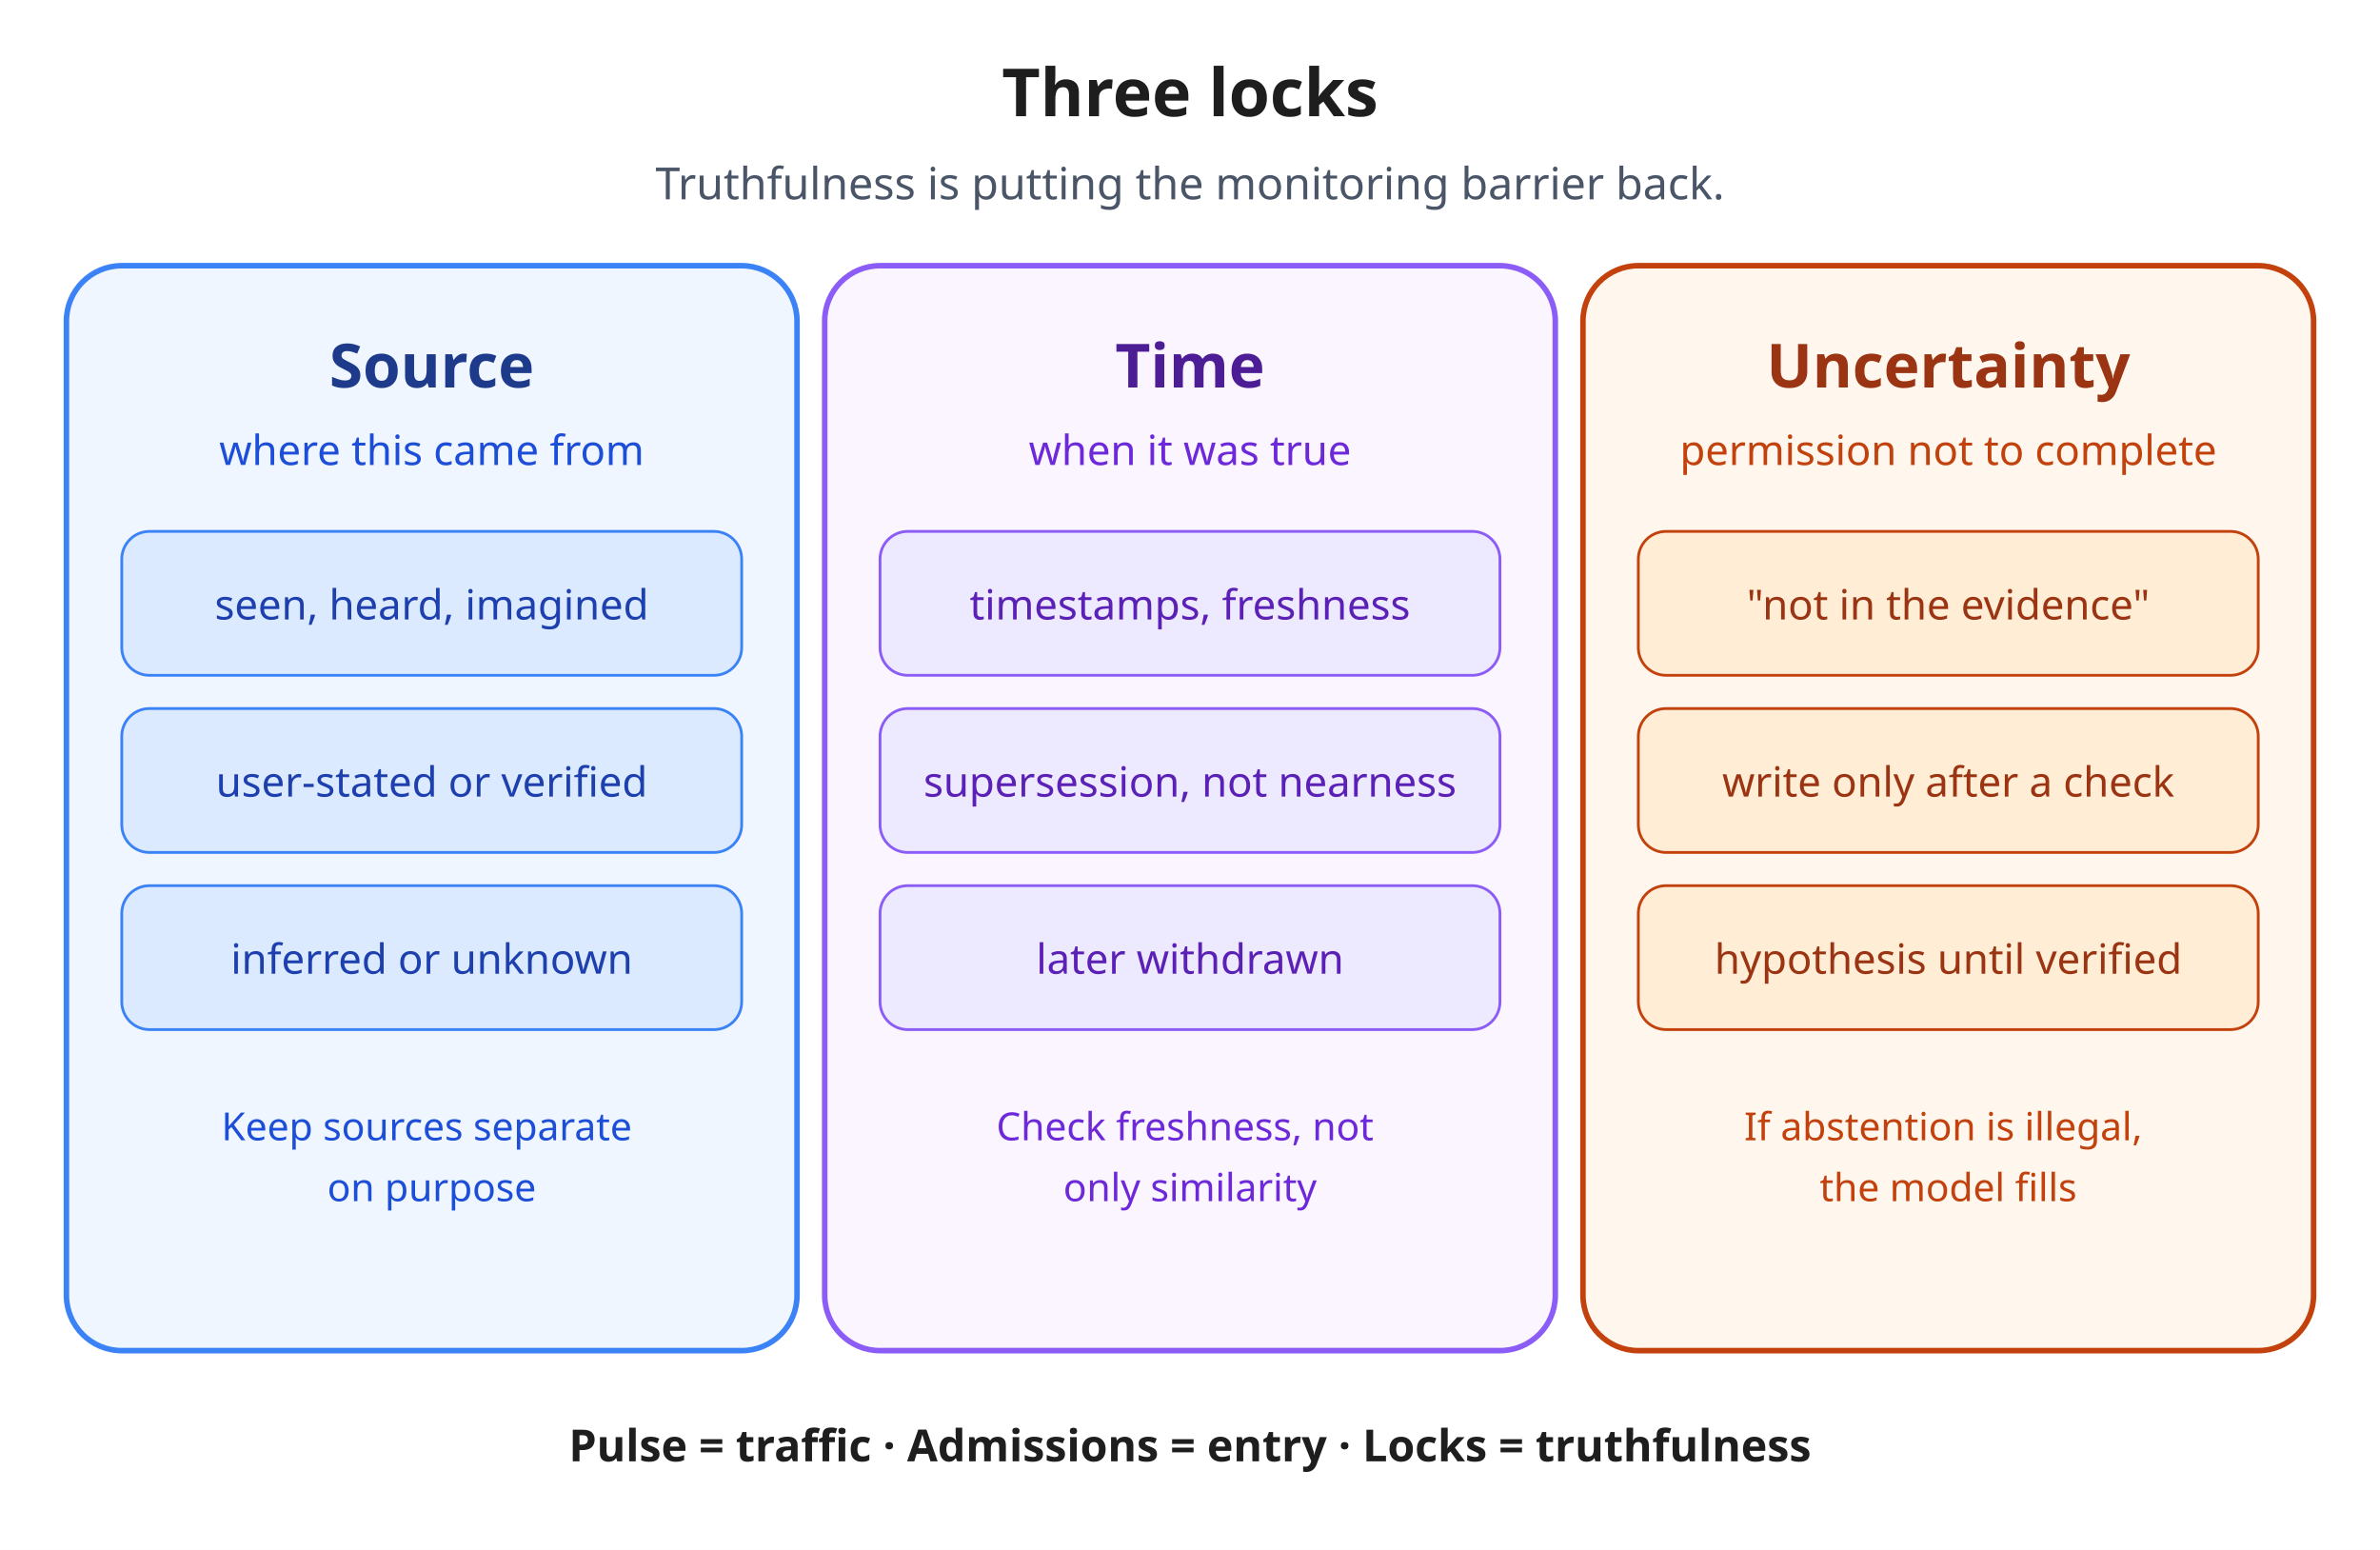
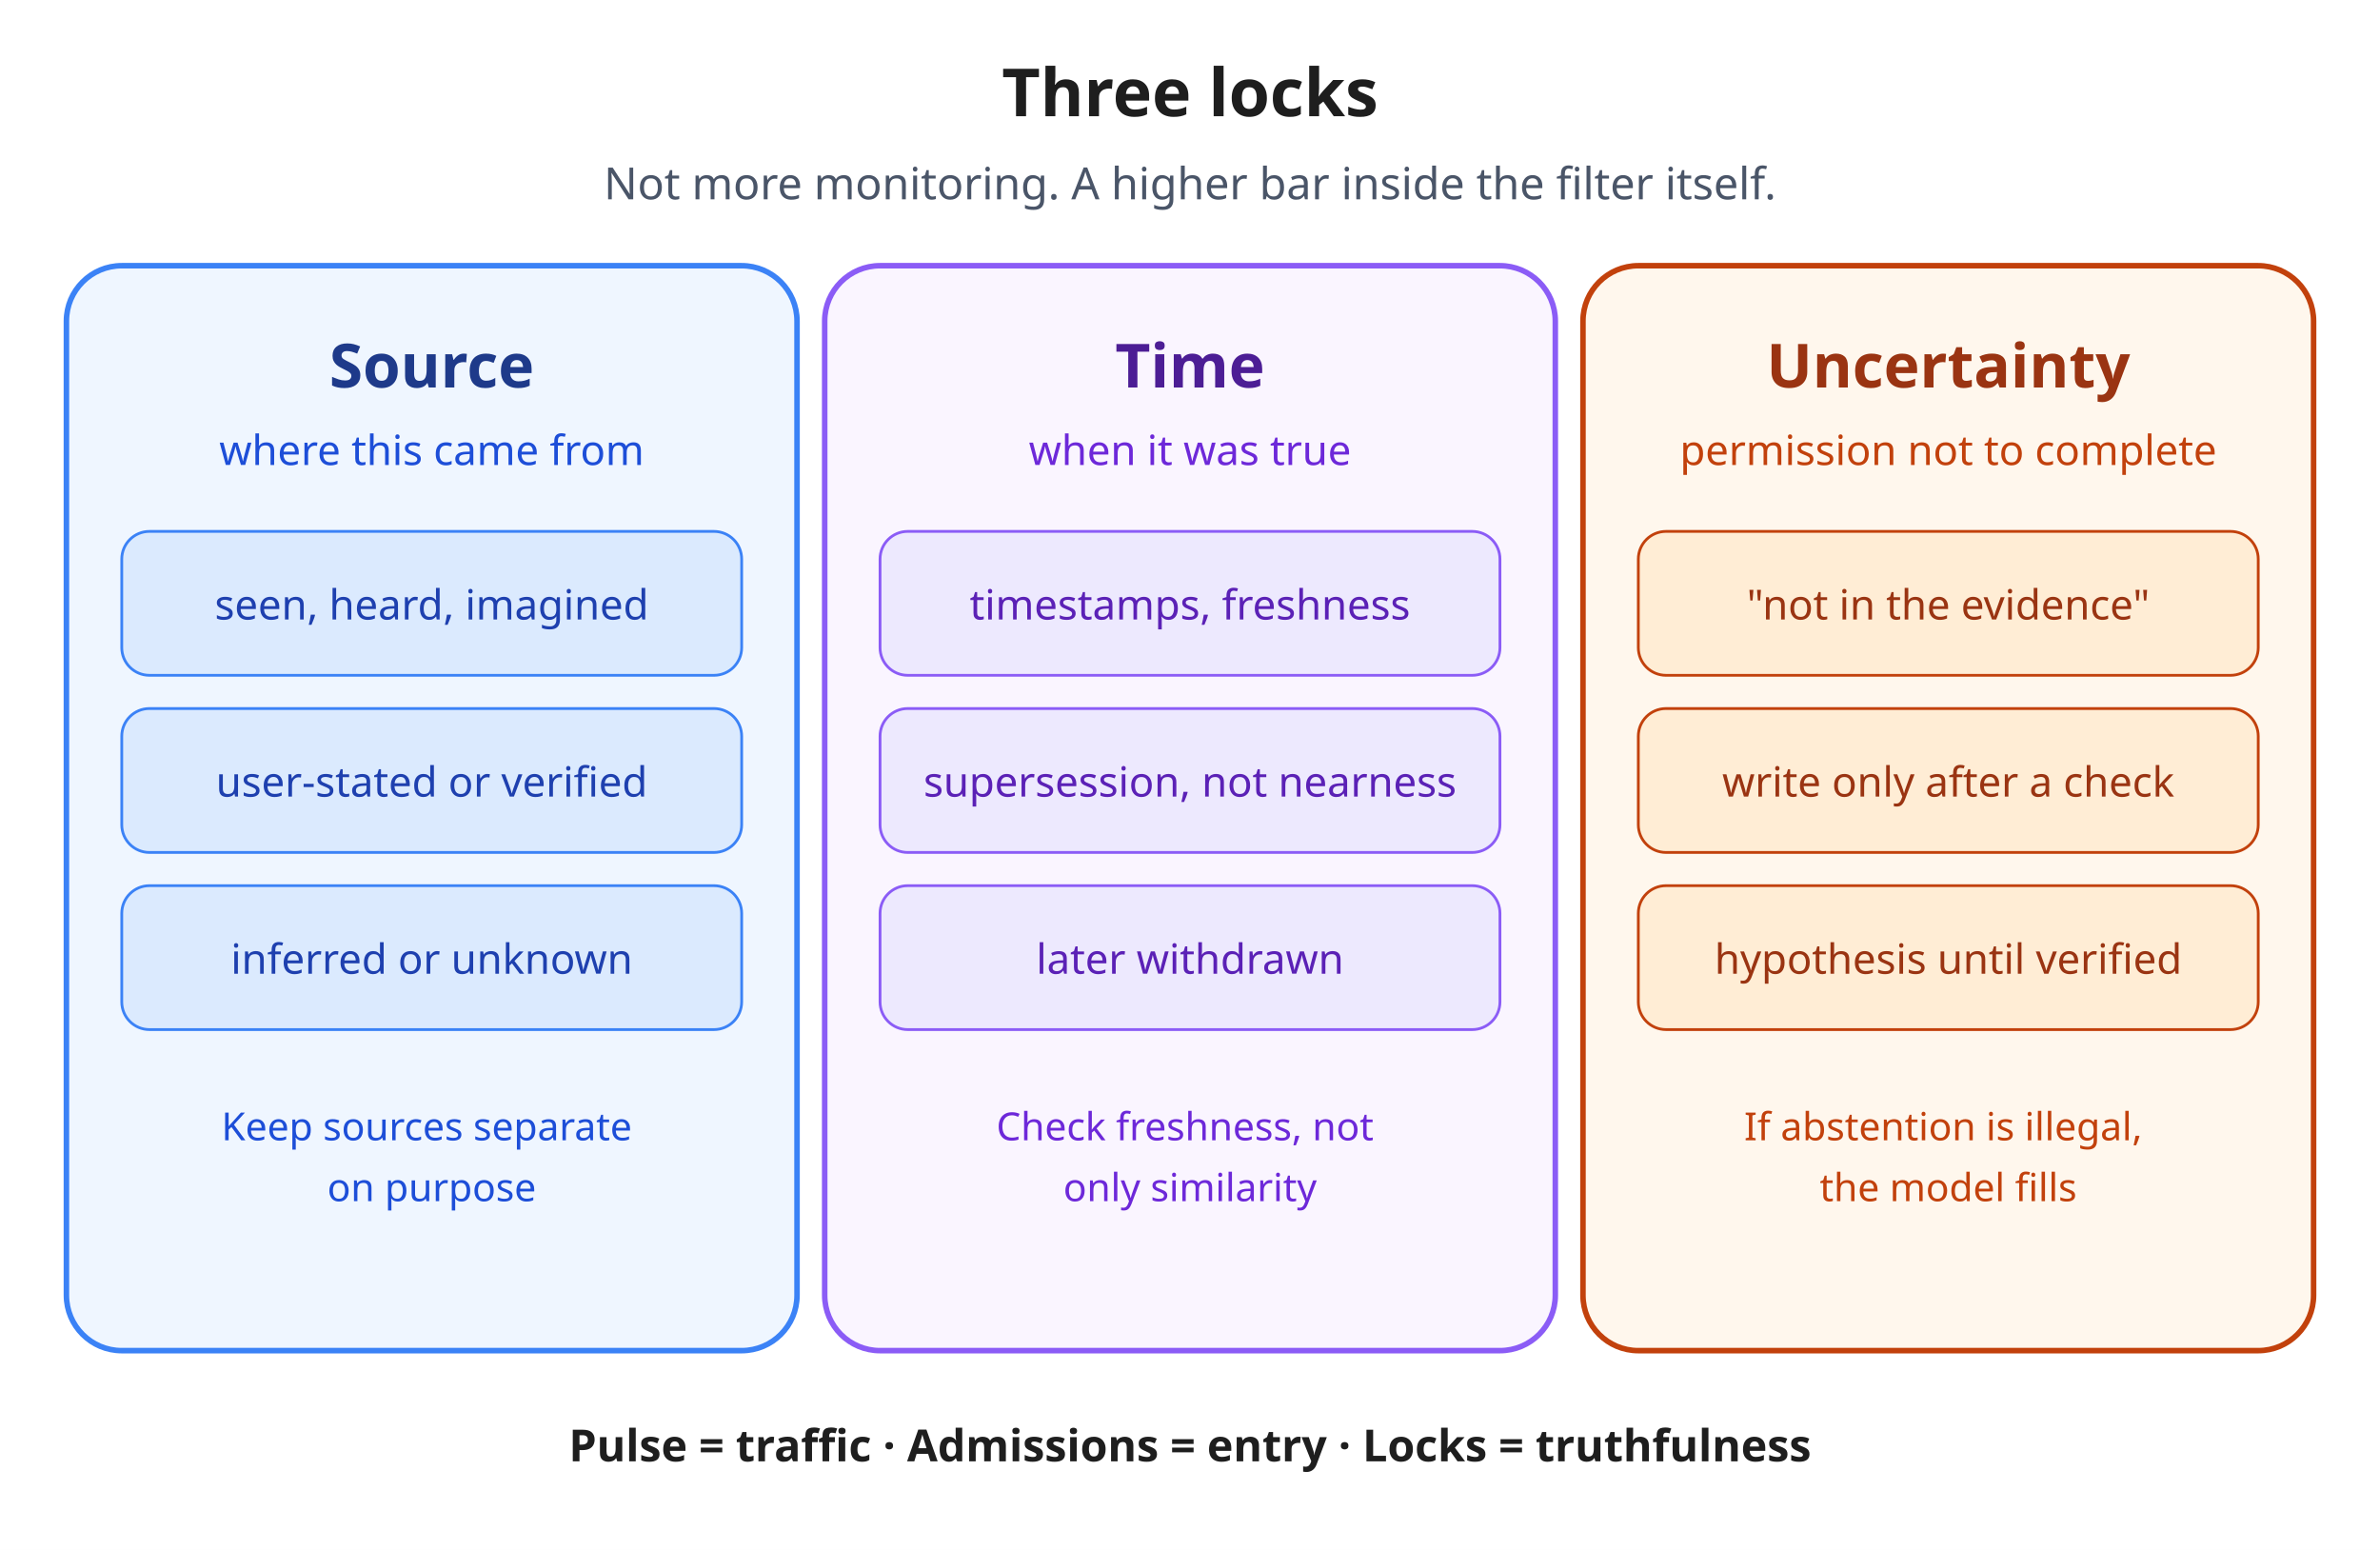
<svg xmlns="http://www.w3.org/2000/svg" viewBox="0 0 860 560" width="1720" height="1120" role="img" aria-labelledby="title desc" text-rendering="geometricPrecision">
  <rect width="860" height="560" fill="#ffffff" />
  <text x="430" y="42" text-anchor="middle" font-family="ui-sans-serif, system-ui, sans-serif" font-size="24" font-weight="600" fill="#1e1e1e">Three locks</text>
-   <text x="430" y="72" text-anchor="middle" font-family="ui-sans-serif, system-ui, sans-serif" font-size="16" fill="#4a5568">Truthfulness is putting the monitoring barrier back.</text>
+   <text x="430" y="72" text-anchor="middle" font-family="ui-sans-serif, system-ui, sans-serif" font-size="16" fill="#4a5568">Not more monitoring. A higher bar inside the filter itself.</text>
  <rect x="24" y="96" width="264" height="392" rx="20" fill="#eff6ff" stroke="#3b82f6" stroke-width="2" />
  <text x="156" y="140" text-anchor="middle" font-family="ui-sans-serif, system-ui, sans-serif" font-size="22" font-weight="600" fill="#1e3a8a">Source</text>
  <text x="156" y="168" text-anchor="middle" font-family="ui-sans-serif, system-ui, sans-serif" font-size="15" fill="#1d4ed8">where this came from</text>
  <rect x="44" y="192" width="224" height="52" rx="10" fill="#dbeafe" stroke="#3b82f6" stroke-width="1" />
  <text x="156" y="218" text-anchor="middle" dominant-baseline="central" font-family="ui-sans-serif, system-ui, sans-serif" font-size="15" fill="#1e40af">seen, heard, imagined</text>
  <rect x="44" y="256" width="224" height="52" rx="10" fill="#dbeafe" stroke="#3b82f6" stroke-width="1" />
  <text x="156" y="282" text-anchor="middle" dominant-baseline="central" font-family="ui-sans-serif, system-ui, sans-serif" font-size="15" fill="#1e40af">user-stated or verified</text>
  <rect x="44" y="320" width="224" height="52" rx="10" fill="#dbeafe" stroke="#3b82f6" stroke-width="1" />
  <text x="156" y="346" text-anchor="middle" dominant-baseline="central" font-family="ui-sans-serif, system-ui, sans-serif" font-size="15" fill="#1e40af">inferred or unknown</text>
  <text x="156" y="412" text-anchor="middle" font-family="ui-sans-serif, system-ui, sans-serif" font-size="14" fill="#1d4ed8">
    <tspan x="156" dy="0">Keep sources separate</tspan>
    <tspan x="156" dy="22">on purpose</tspan>
  </text>
  <rect x="298" y="96" width="264" height="392" rx="20" fill="#faf5ff" stroke="#8b5cf6" stroke-width="2" />
  <text x="430" y="140" text-anchor="middle" font-family="ui-sans-serif, system-ui, sans-serif" font-size="22" font-weight="600" fill="#4c1d95">Time</text>
  <text x="430" y="168" text-anchor="middle" font-family="ui-sans-serif, system-ui, sans-serif" font-size="15" fill="#6d28d9">when it was true</text>
  <rect x="318" y="192" width="224" height="52" rx="10" fill="#ede9fe" stroke="#8b5cf6" stroke-width="1" />
  <text x="430" y="218" text-anchor="middle" dominant-baseline="central" font-family="ui-sans-serif, system-ui, sans-serif" font-size="15" fill="#5b21b6">timestamps, freshness</text>
  <rect x="318" y="256" width="224" height="52" rx="10" fill="#ede9fe" stroke="#8b5cf6" stroke-width="1" />
  <text x="430" y="282" text-anchor="middle" dominant-baseline="central" font-family="ui-sans-serif, system-ui, sans-serif" font-size="15" fill="#5b21b6">supersession, not nearness</text>
  <rect x="318" y="320" width="224" height="52" rx="10" fill="#ede9fe" stroke="#8b5cf6" stroke-width="1" />
  <text x="430" y="346" text-anchor="middle" dominant-baseline="central" font-family="ui-sans-serif, system-ui, sans-serif" font-size="15" fill="#5b21b6">later withdrawn</text>
  <text x="430" y="412" text-anchor="middle" font-family="ui-sans-serif, system-ui, sans-serif" font-size="14" fill="#6d28d9">
    <tspan x="430" dy="0">Check freshness, not</tspan>
    <tspan x="430" dy="22">only similarity</tspan>
  </text>
  <rect x="572" y="96" width="264" height="392" rx="20" fill="#fff7ed" stroke="#c2410c" stroke-width="2" />
  <text x="704" y="140" text-anchor="middle" font-family="ui-sans-serif, system-ui, sans-serif" font-size="22" font-weight="600" fill="#9a3412">Uncertainty</text>
  <text x="704" y="168" text-anchor="middle" font-family="ui-sans-serif, system-ui, sans-serif" font-size="15" fill="#c2410c">permission not to complete</text>
  <rect x="592" y="192" width="224" height="52" rx="10" fill="#ffedd5" stroke="#c2410c" stroke-width="1" />
  <text x="704" y="218" text-anchor="middle" dominant-baseline="central" font-family="ui-sans-serif, system-ui, sans-serif" font-size="15" fill="#9a3412">"not in the evidence"</text>
  <rect x="592" y="256" width="224" height="52" rx="10" fill="#ffedd5" stroke="#c2410c" stroke-width="1" />
  <text x="704" y="282" text-anchor="middle" dominant-baseline="central" font-family="ui-sans-serif, system-ui, sans-serif" font-size="15" fill="#9a3412">write only after a check</text>
  <rect x="592" y="320" width="224" height="52" rx="10" fill="#ffedd5" stroke="#c2410c" stroke-width="1" />
  <text x="704" y="346" text-anchor="middle" dominant-baseline="central" font-family="ui-sans-serif, system-ui, sans-serif" font-size="15" fill="#9a3412">hypothesis until verified</text>
  <text x="704" y="412" text-anchor="middle" font-family="ui-sans-serif, system-ui, sans-serif" font-size="14" fill="#c2410c">
    <tspan x="704" dy="0">If abstention is illegal,</tspan>
    <tspan x="704" dy="22">the model fills</tspan>
  </text>
  <text x="430" y="528" text-anchor="middle" font-family="ui-sans-serif, system-ui, sans-serif" font-size="16" font-weight="600" fill="#1e1e1e">Pulse = traffic · Admissions = entry · Locks = truthfulness</text>
</svg>
